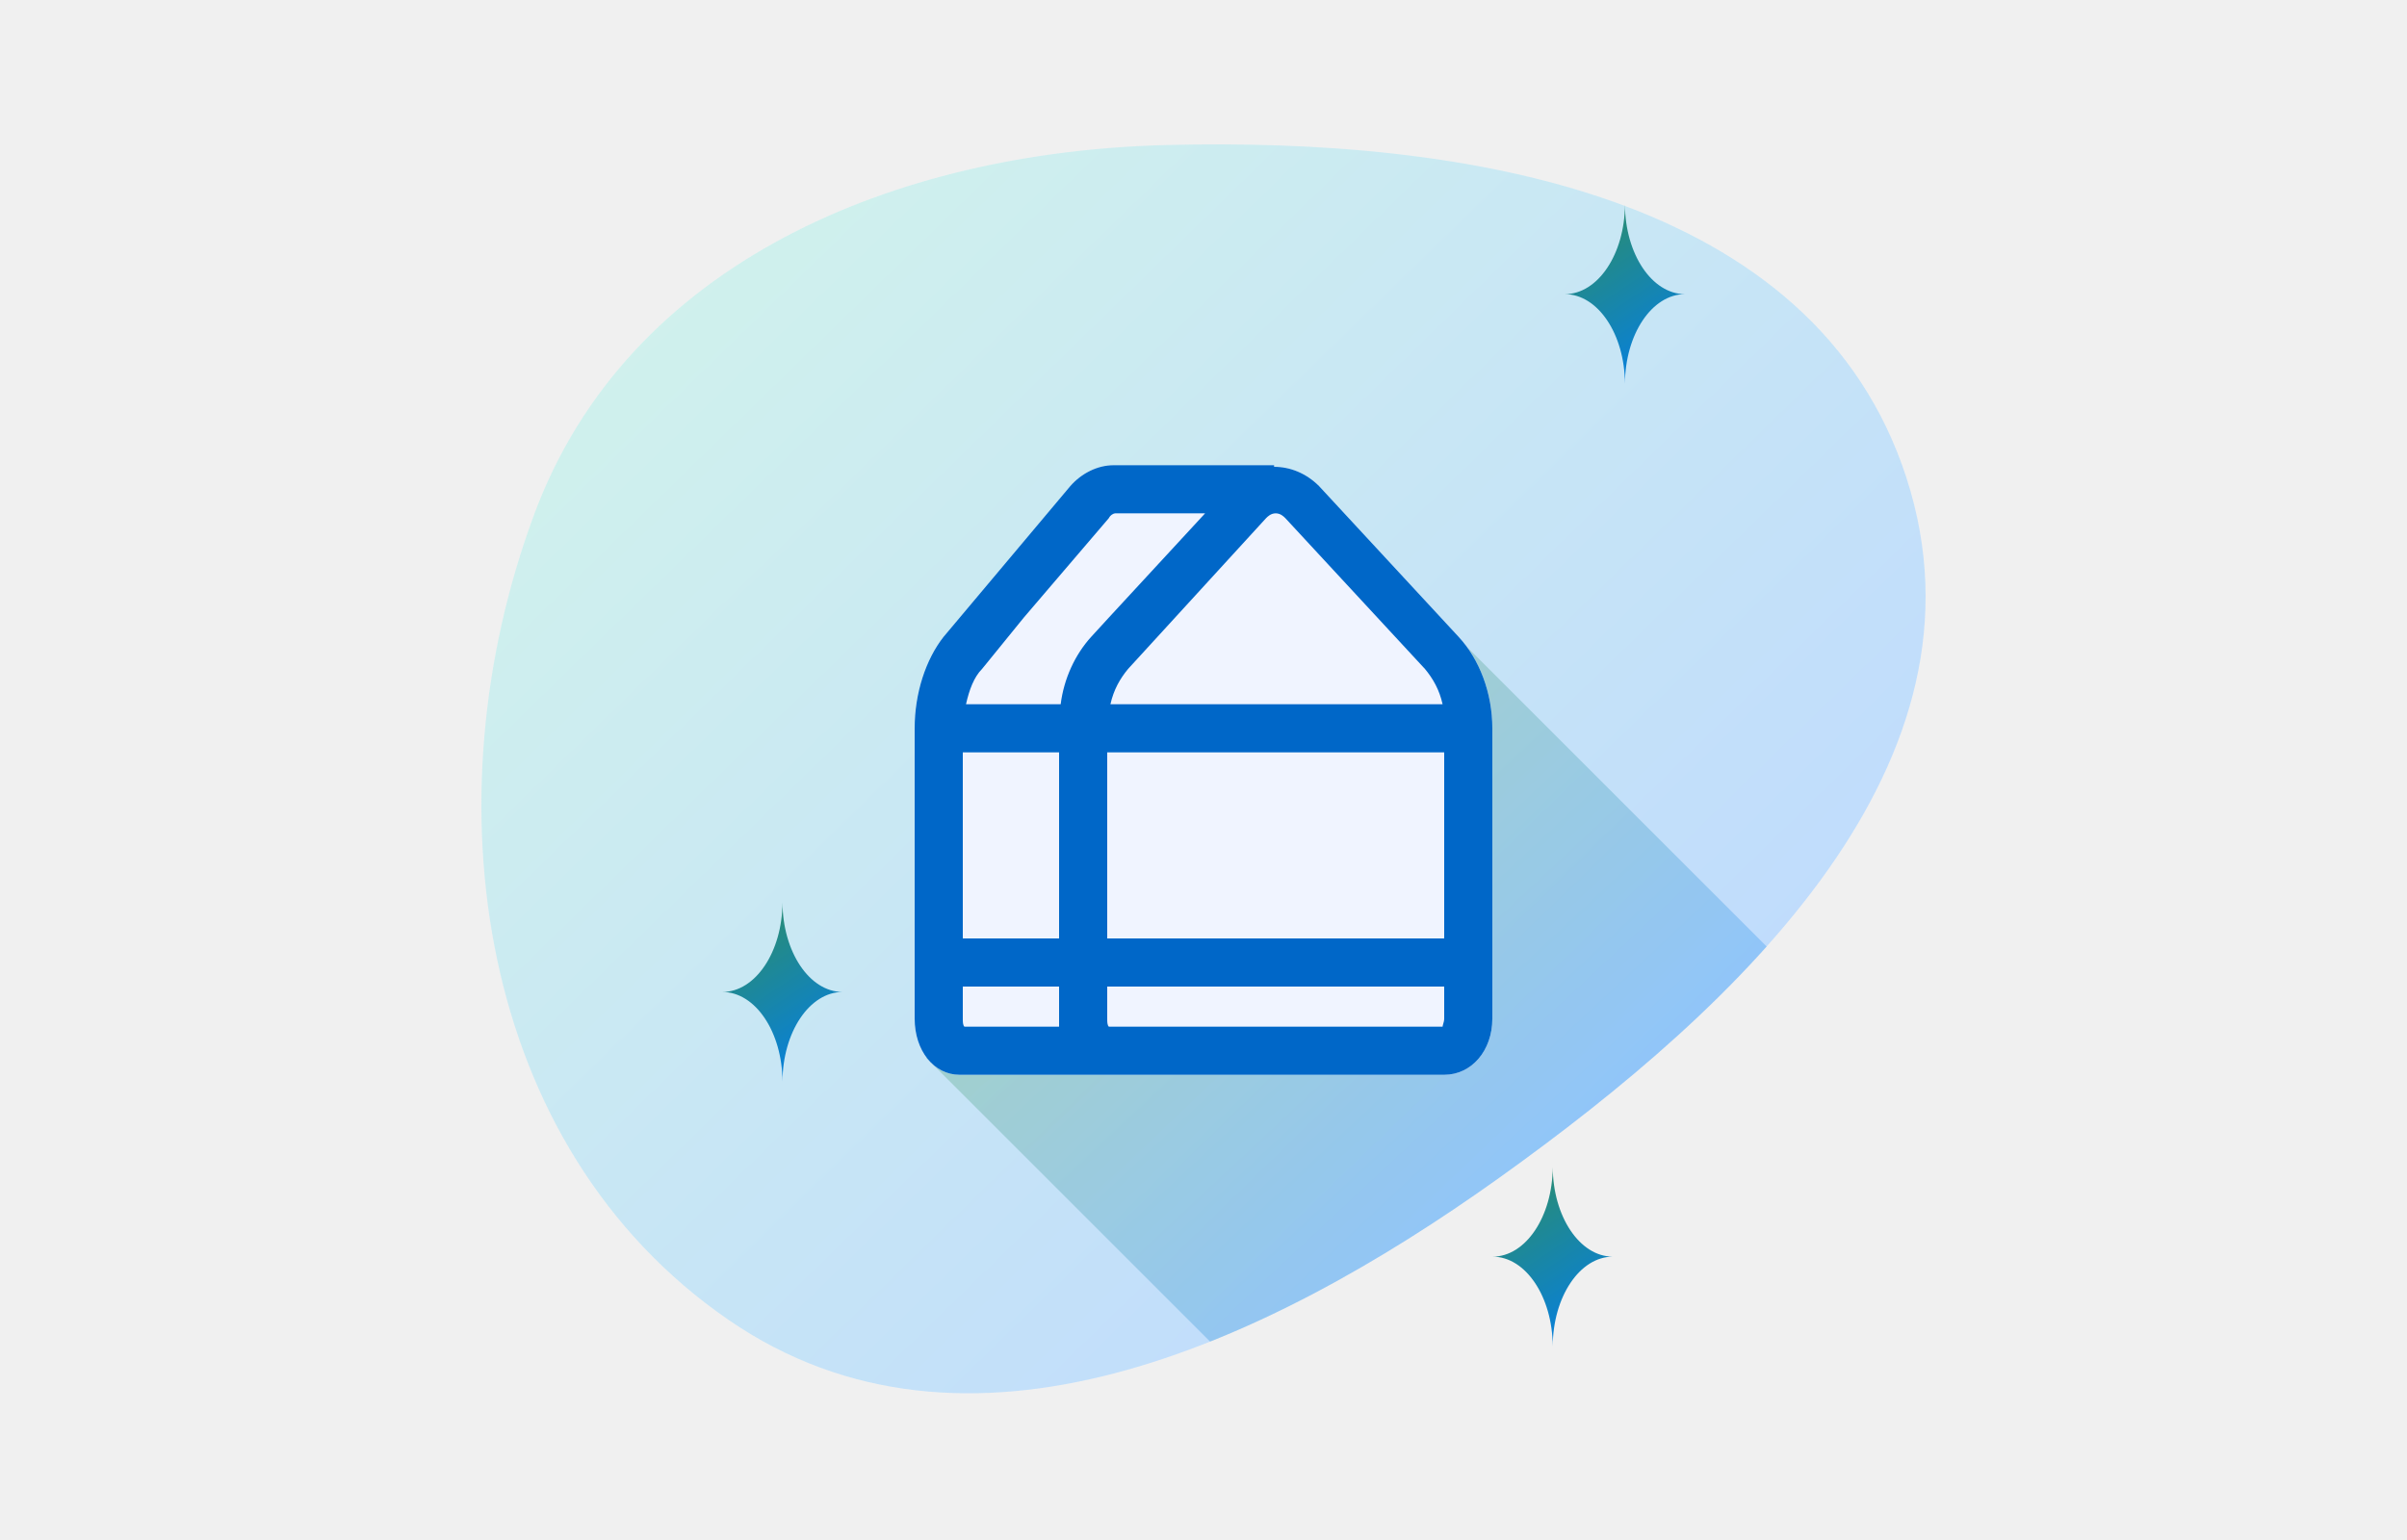
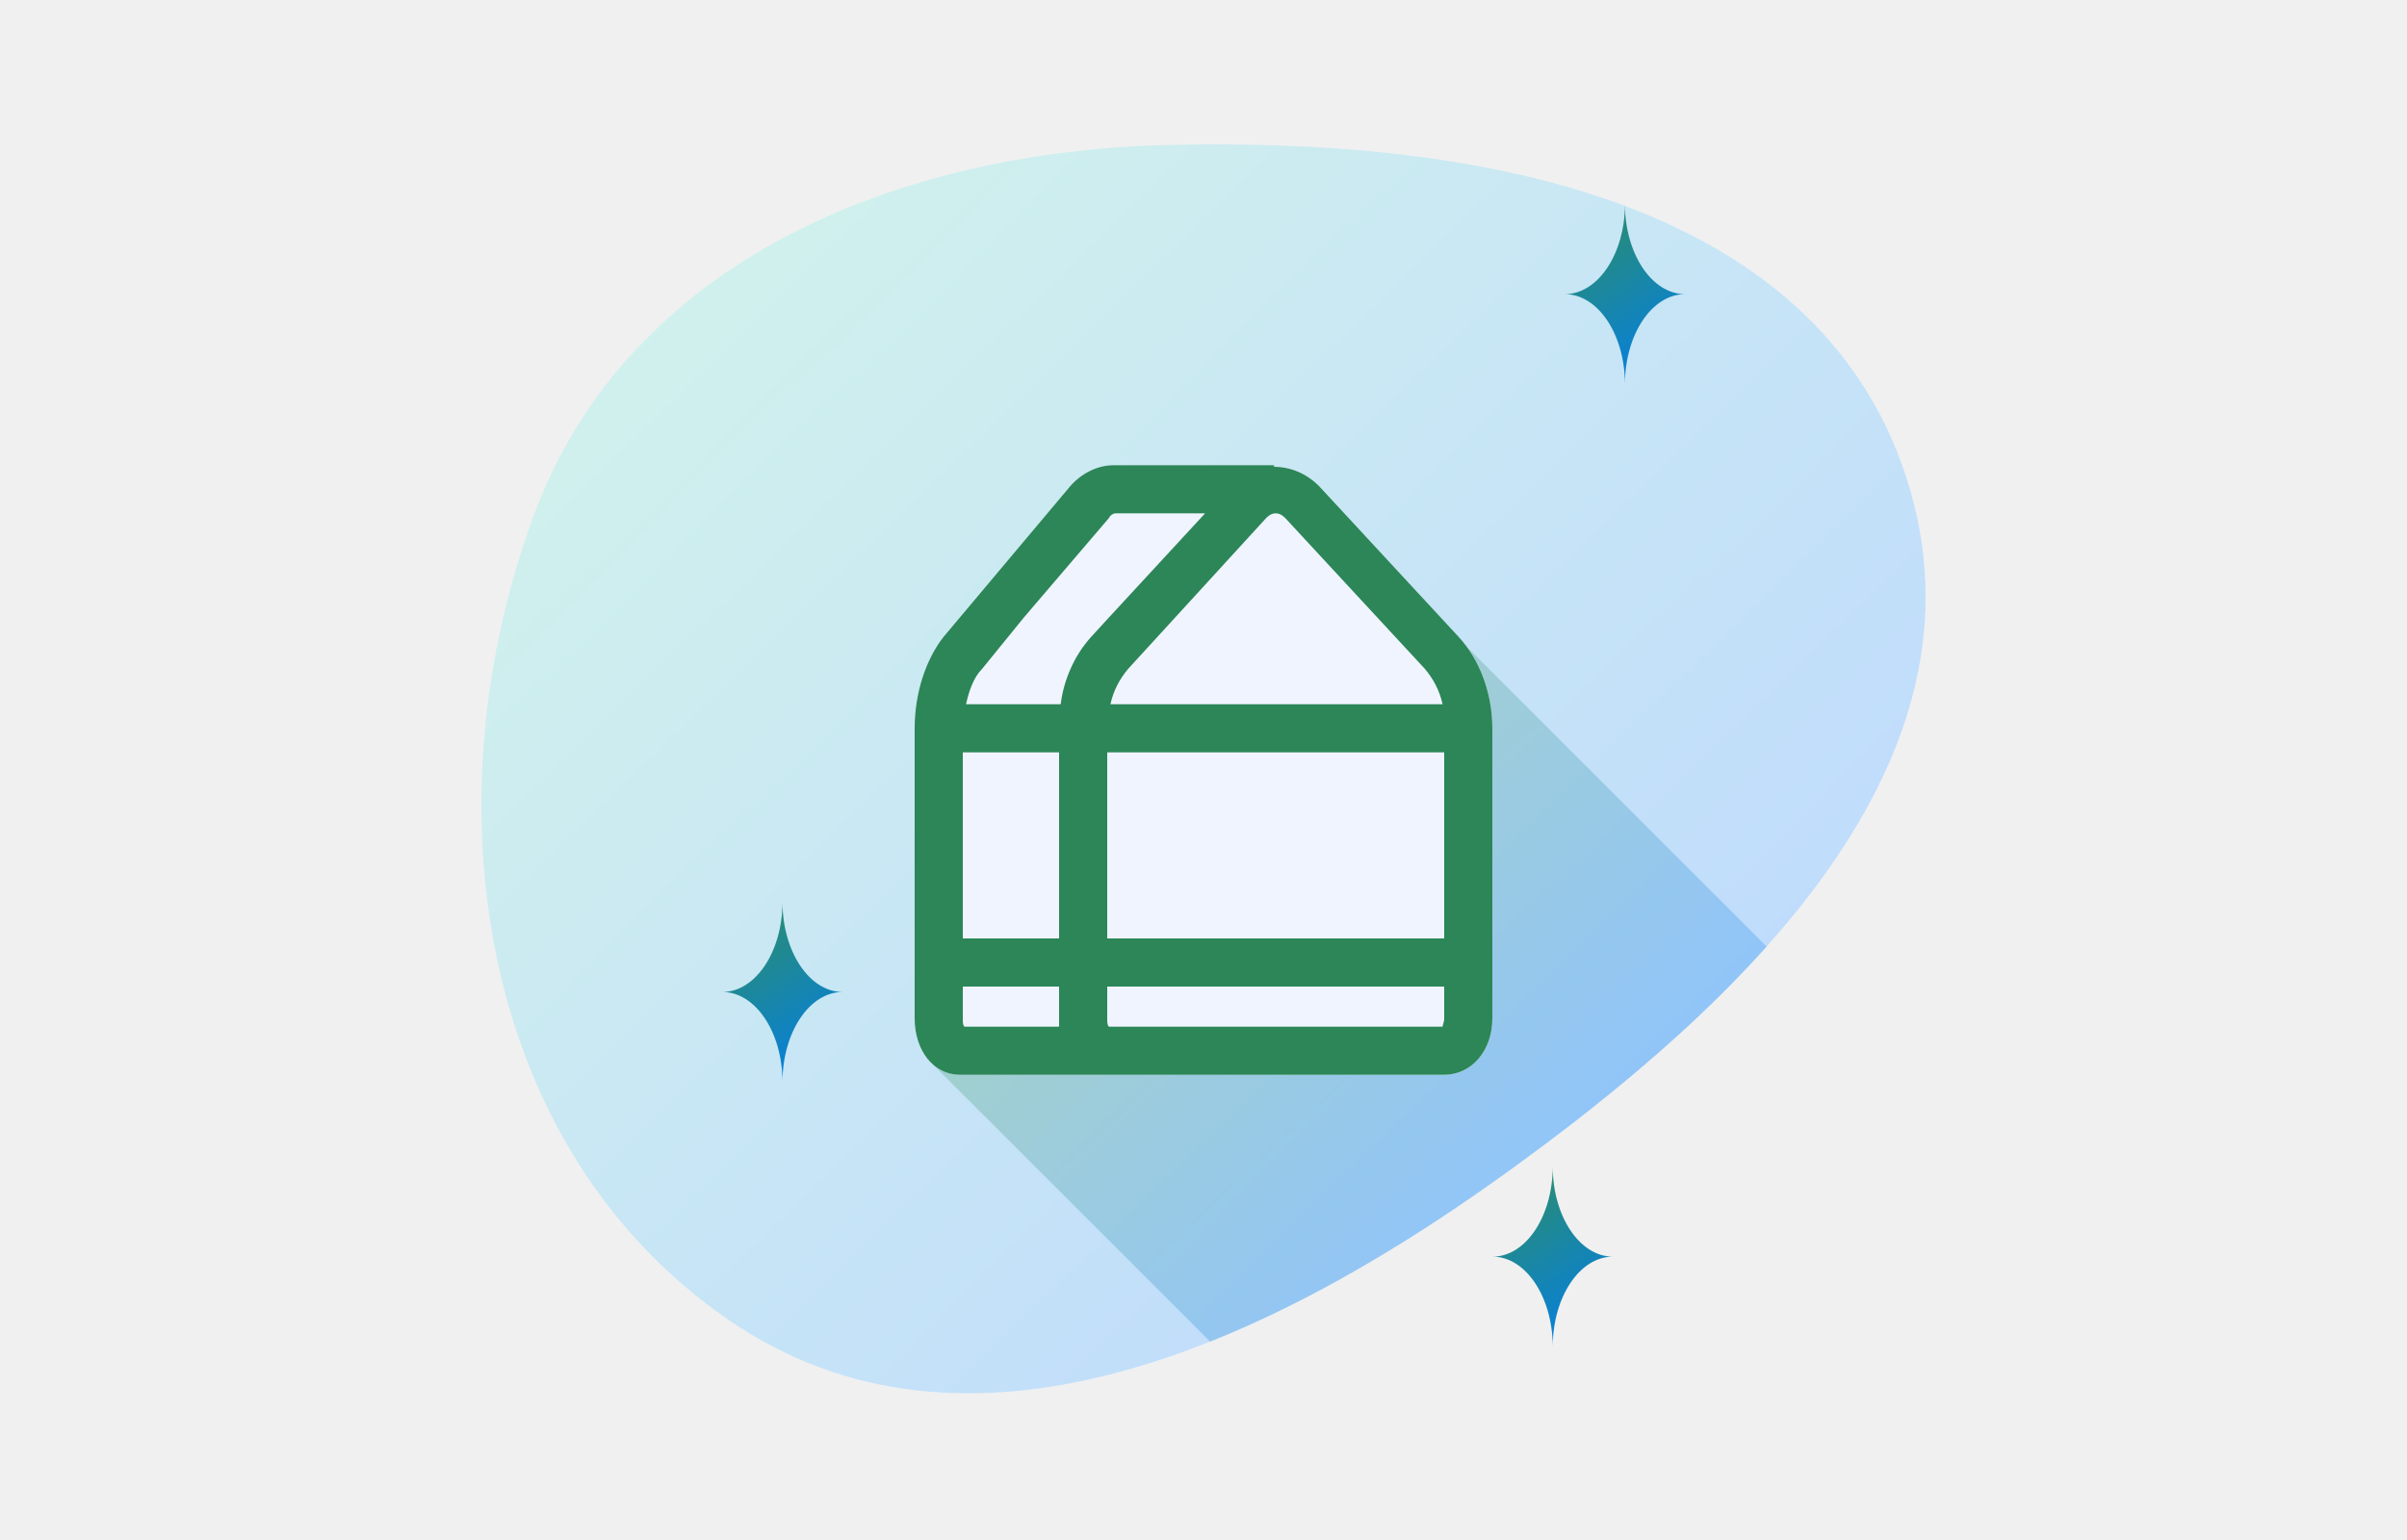
<svg xmlns="http://www.w3.org/2000/svg" width="200" height="128" viewBox="0 0 200 128" fill="none">
  <g clip-path="url(#clip0_1102_234)">
    <path fill-rule="evenodd" clip-rule="evenodd" d="M96.821 12.057C121.699 11.407 150.77 16.058 158.417 39.74C166.04 63.347 144.726 83.486 124.544 97.911C105.029 111.859 80.287 123.307 60.532 109.702C39.62 95.302 35.552 66.52 44.398 42.72C52.194 21.741 74.447 12.642 96.821 12.057Z" fill="#F0F4FF" />
    <path fill-rule="evenodd" clip-rule="evenodd" d="M96.821 12.057C121.699 11.407 150.77 16.058 158.417 39.74C166.04 63.347 144.726 83.486 124.544 97.911C105.029 111.859 80.287 123.307 60.532 109.702C39.62 95.302 35.552 66.52 44.398 42.72C52.194 21.741 74.447 12.642 96.821 12.057Z" fill="url(#paint0_linear_1102_234)" fill-opacity="0.2" />
    <path d="M60 82.449C60.006 82.449 60.013 82.449 60.019 82.449C62.769 82.449 65 85.779 65.018 89.898C65.036 85.789 67.257 82.464 69.999 82.449C69.999 82.449 69.999 82.449 69.999 82.449C67.257 82.434 65.036 79.109 65.018 75C65 79.119 62.769 82.449 60.019 82.449C60.013 82.449 60.006 82.449 60 82.449C60 82.449 60 82.449 60 82.449Z" fill="url(#paint1_linear_1102_234)" />
    <path d="M124 104.449C124.006 104.449 124.013 104.449 124.019 104.449C126.769 104.449 129 107.779 129.018 111.898C129.036 107.789 131.257 104.464 133.999 104.449C133.999 104.449 133.999 104.449 133.999 104.449C131.257 104.434 129.036 101.109 129.018 97C129 101.119 126.769 104.449 124.019 104.449C124.013 104.449 124.006 104.449 124 104.449C124 104.449 124 104.449 124 104.449Z" fill="url(#paint2_linear_1102_234)" />
    <path d="M130 24.449C130.006 24.449 130.013 24.449 130.019 24.449C132.769 24.449 135 27.779 135.018 31.898C135.036 27.789 137.257 24.464 139.999 24.449C139.999 24.449 139.999 24.449 139.999 24.449C137.257 24.434 135.036 21.109 135.018 17C135 21.119 132.769 24.449 130.019 24.449C130.013 24.449 130.006 24.449 130 24.449C130 24.449 130 24.449 130 24.449Z" fill="url(#paint3_linear_1102_234)" />
    <mask id="mask0_1102_234" style="mask-type:alpha" maskUnits="userSpaceOnUse" x="0" y="0" width="200" height="128">
      <path fill-rule="evenodd" clip-rule="evenodd" d="M96.821 12.057C121.699 11.407 150.77 16.058 158.417 39.74C166.04 63.347 144.726 83.486 124.544 97.911C105.029 111.859 80.287 123.307 60.532 109.702C39.62 95.302 35.552 66.52 44.398 42.72C52.194 21.741 74.447 12.642 96.821 12.057Z" fill="#F0F4FF" />
      <path fill-rule="evenodd" clip-rule="evenodd" d="M96.821 12.057C121.699 11.407 150.77 16.058 158.417 39.74C166.04 63.347 144.726 83.486 124.544 97.911C105.029 111.859 80.287 123.307 60.532 109.702C39.62 95.302 35.552 66.52 44.398 42.72C52.194 21.741 74.447 12.642 96.821 12.057Z" fill="url(#paint4_linear_1102_234)" fill-opacity="0.2" />
    </mask>
    <g mask="url(#mask0_1102_234)">
      <path opacity="0.25" d="M148.557 80.437L121.771 53.651L76.962 87.925L104.498 115.462L148.557 80.437Z" fill="url(#paint5_linear_1102_234)" />
    </g>
    <path d="M109.6 40.4L121.2 52.933C122.933 54.8 124 57.6 124 60.533V84.667C124 87.333 122.267 89.333 120 89.333H92H79.733C77.6 89.333 76 87.333 76 84.667V60.533C76 57.6 76.933 54.8 78.4 52.933L88.933 40.4C89.867 39.333 91.2 38.667 92.533 38.667H105.867V38.8C107.2 38.8 108.533 39.333 109.6 40.4Z" fill="#F0F4FF" />
-     <path fill-rule="evenodd" clip-rule="evenodd" d="M109.6 40.4L121.2 52.933C122.933 54.8 124 57.6 124 60.533V84.667C124 87.333 122.267 89.333 120 89.333H92H79.733C77.6 89.333 76 87.333 76 84.667V60.533C76 57.6 76.933 54.8 78.4 52.933L88.933 40.4C89.867 39.333 91.2 38.667 92.533 38.667H105.867V38.8C107.2 38.8 108.533 39.333 109.6 40.4ZM92.133 43.067C92.267 42.8 92.533 42.667 92.667 42.667H100.133L92.133 51.333L90.667 52.933C89.333 54.4 88.4 56.4 88.133 58.533H80.267C80.533 57.333 80.933 56.267 81.6 55.6L85.067 51.333L92.133 43.067ZM118.4 55.6L106.8 43.067C106.667 42.933 106.4 42.667 106 42.667C105.6 42.667 105.333 42.933 105.2 43.067L93.733 55.6C93.067 56.4 92.533 57.333 92.267 58.533H119.867C119.6 57.333 119.067 56.4 118.4 55.6ZM120 62.533V78H92V62.533H120ZM88 78V62.533H80V78H88ZM92.133 85.333C92 85.2 92 84.933 92 84.667V82H120V84.667C120 84.823 119.954 84.979 119.916 85.109C119.89 85.2 119.867 85.278 119.867 85.333H92.133ZM80 82V84.667C80 84.933 80 85.2 80.133 85.333H88V84.667V82H80Z" fill="#0067C8" />
+     <path fill-rule="evenodd" clip-rule="evenodd" d="M109.6 40.4L121.2 52.933C122.933 54.8 124 57.6 124 60.533V84.667C124 87.333 122.267 89.333 120 89.333H92H79.733C77.6 89.333 76 87.333 76 84.667V60.533C76 57.6 76.933 54.8 78.4 52.933L88.933 40.4C89.867 39.333 91.2 38.667 92.533 38.667H105.867V38.8C107.2 38.8 108.533 39.333 109.6 40.4ZM92.133 43.067C92.267 42.8 92.533 42.667 92.667 42.667H100.133L92.133 51.333L90.667 52.933C89.333 54.4 88.4 56.4 88.133 58.533H80.267C80.533 57.333 80.933 56.267 81.6 55.6L85.067 51.333L92.133 43.067ZM118.4 55.6L106.8 43.067C106.667 42.933 106.4 42.667 106 42.667C105.6 42.667 105.333 42.933 105.2 43.067L93.733 55.6C93.067 56.4 92.533 57.333 92.267 58.533H119.867C119.6 57.333 119.067 56.4 118.4 55.6ZM120 62.533V78H92V62.533H120ZM88 78V62.533H80V78H88ZM92.133 85.333C92 85.2 92 84.933 92 84.667V82H120V84.667C120 84.823 119.954 84.979 119.916 85.109C119.89 85.2 119.867 85.278 119.867 85.333H92.133ZM80 82V84.667C80 84.933 80 85.2 80.133 85.333H88V84.667V82H80Z" fill="#2C8658" />
  </g>
  <defs>
    <linearGradient id="paint0_linear_1102_234" x1="125.5" y1="101.5" x2="49.5" y2="23.5" gradientUnits="userSpaceOnUse">
      <stop stop-color="#007DF2" />
      <stop offset="1" stop-color="#53EA9F" />
    </linearGradient>
    <linearGradient id="paint1_linear_1102_234" x1="60" y1="75" x2="70" y2="90" gradientUnits="userSpaceOnUse">
      <stop stop-color="#308F5F" />
      <stop offset="1" stop-color="#007DF2" />
    </linearGradient>
    <linearGradient id="paint2_linear_1102_234" x1="124" y1="97" x2="134" y2="112" gradientUnits="userSpaceOnUse">
      <stop stop-color="#308F5F" />
      <stop offset="1" stop-color="#007DF2" />
    </linearGradient>
    <linearGradient id="paint3_linear_1102_234" x1="130" y1="17" x2="140" y2="32" gradientUnits="userSpaceOnUse">
      <stop stop-color="#308F5F" />
      <stop offset="1" stop-color="#007DF2" />
    </linearGradient>
    <linearGradient id="paint4_linear_1102_234" x1="125.5" y1="101.5" x2="49.5" y2="23.5" gradientUnits="userSpaceOnUse">
      <stop stop-color="#007DF2" />
      <stop offset="1" stop-color="#53EA9F" />
    </linearGradient>
    <linearGradient id="paint5_linear_1102_234" x1="102.213" y1="68.573" x2="129.163" y2="97.412" gradientUnits="userSpaceOnUse">
      <stop stop-color="#308F5F" />
      <stop offset="1" stop-color="#007DF2" />
    </linearGradient>
    <clipPath id="clip0_1102_234">
      <rect width="200" height="128" fill="white" />
    </clipPath>
  </defs>
</svg>
